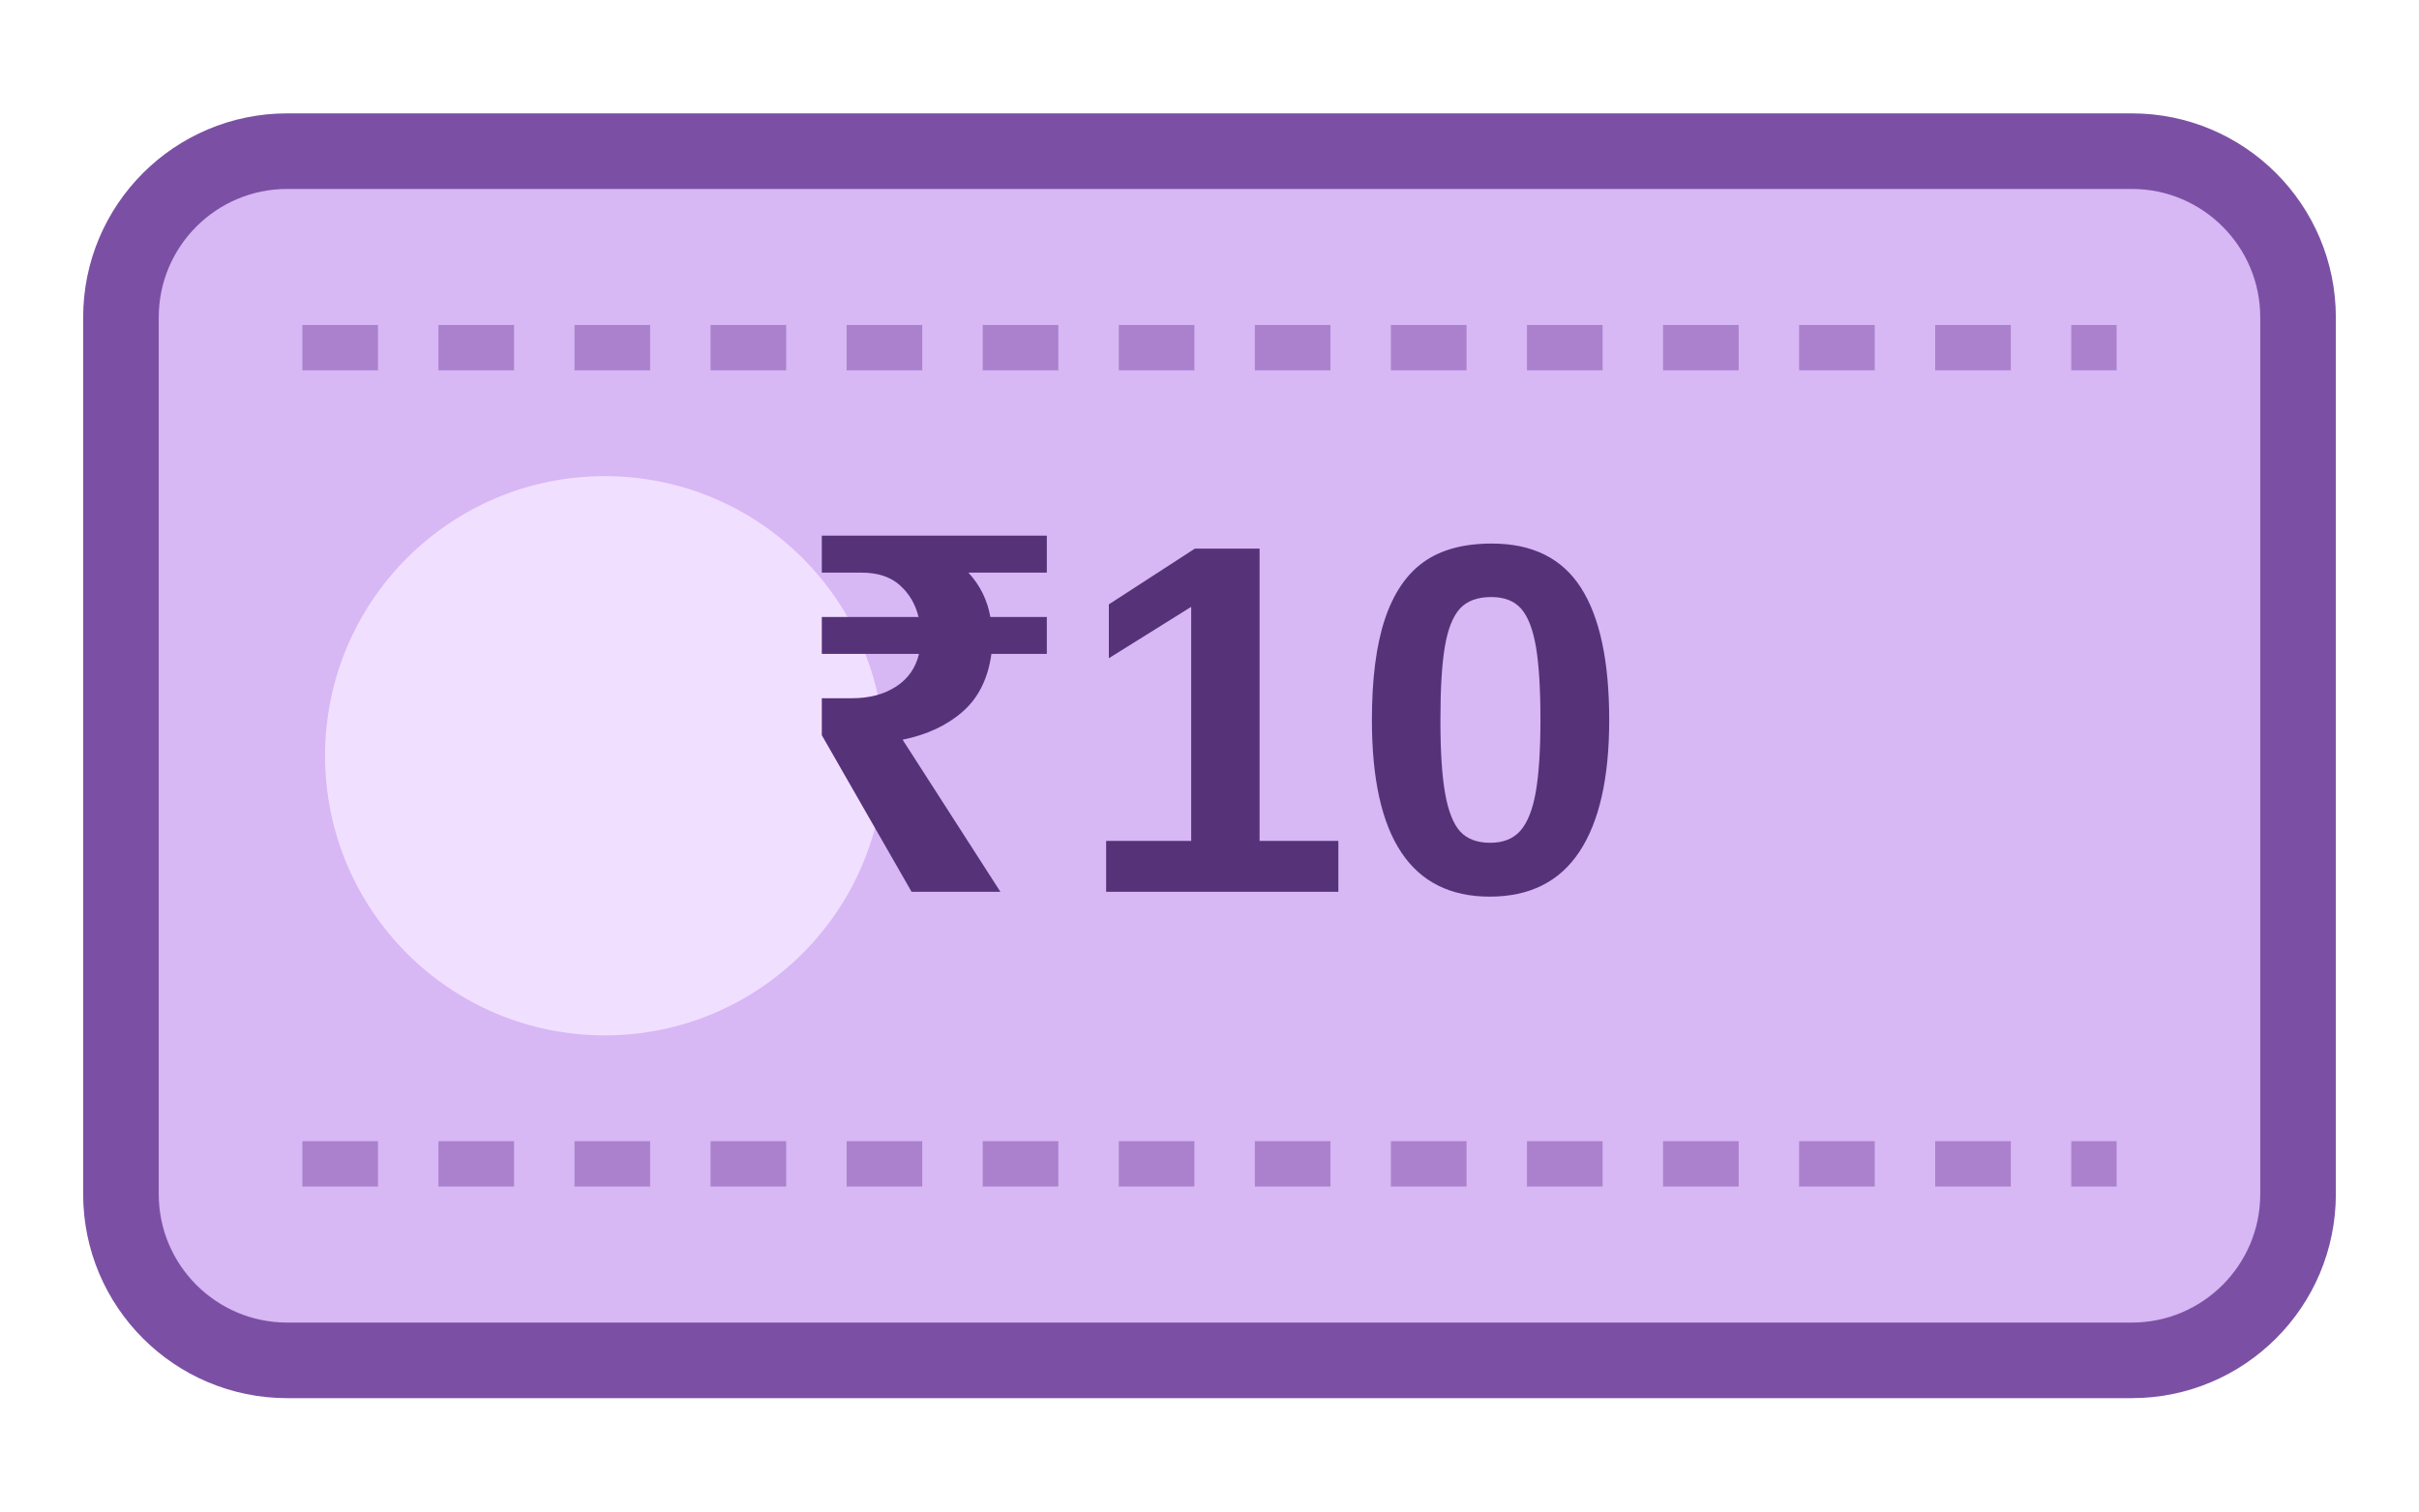
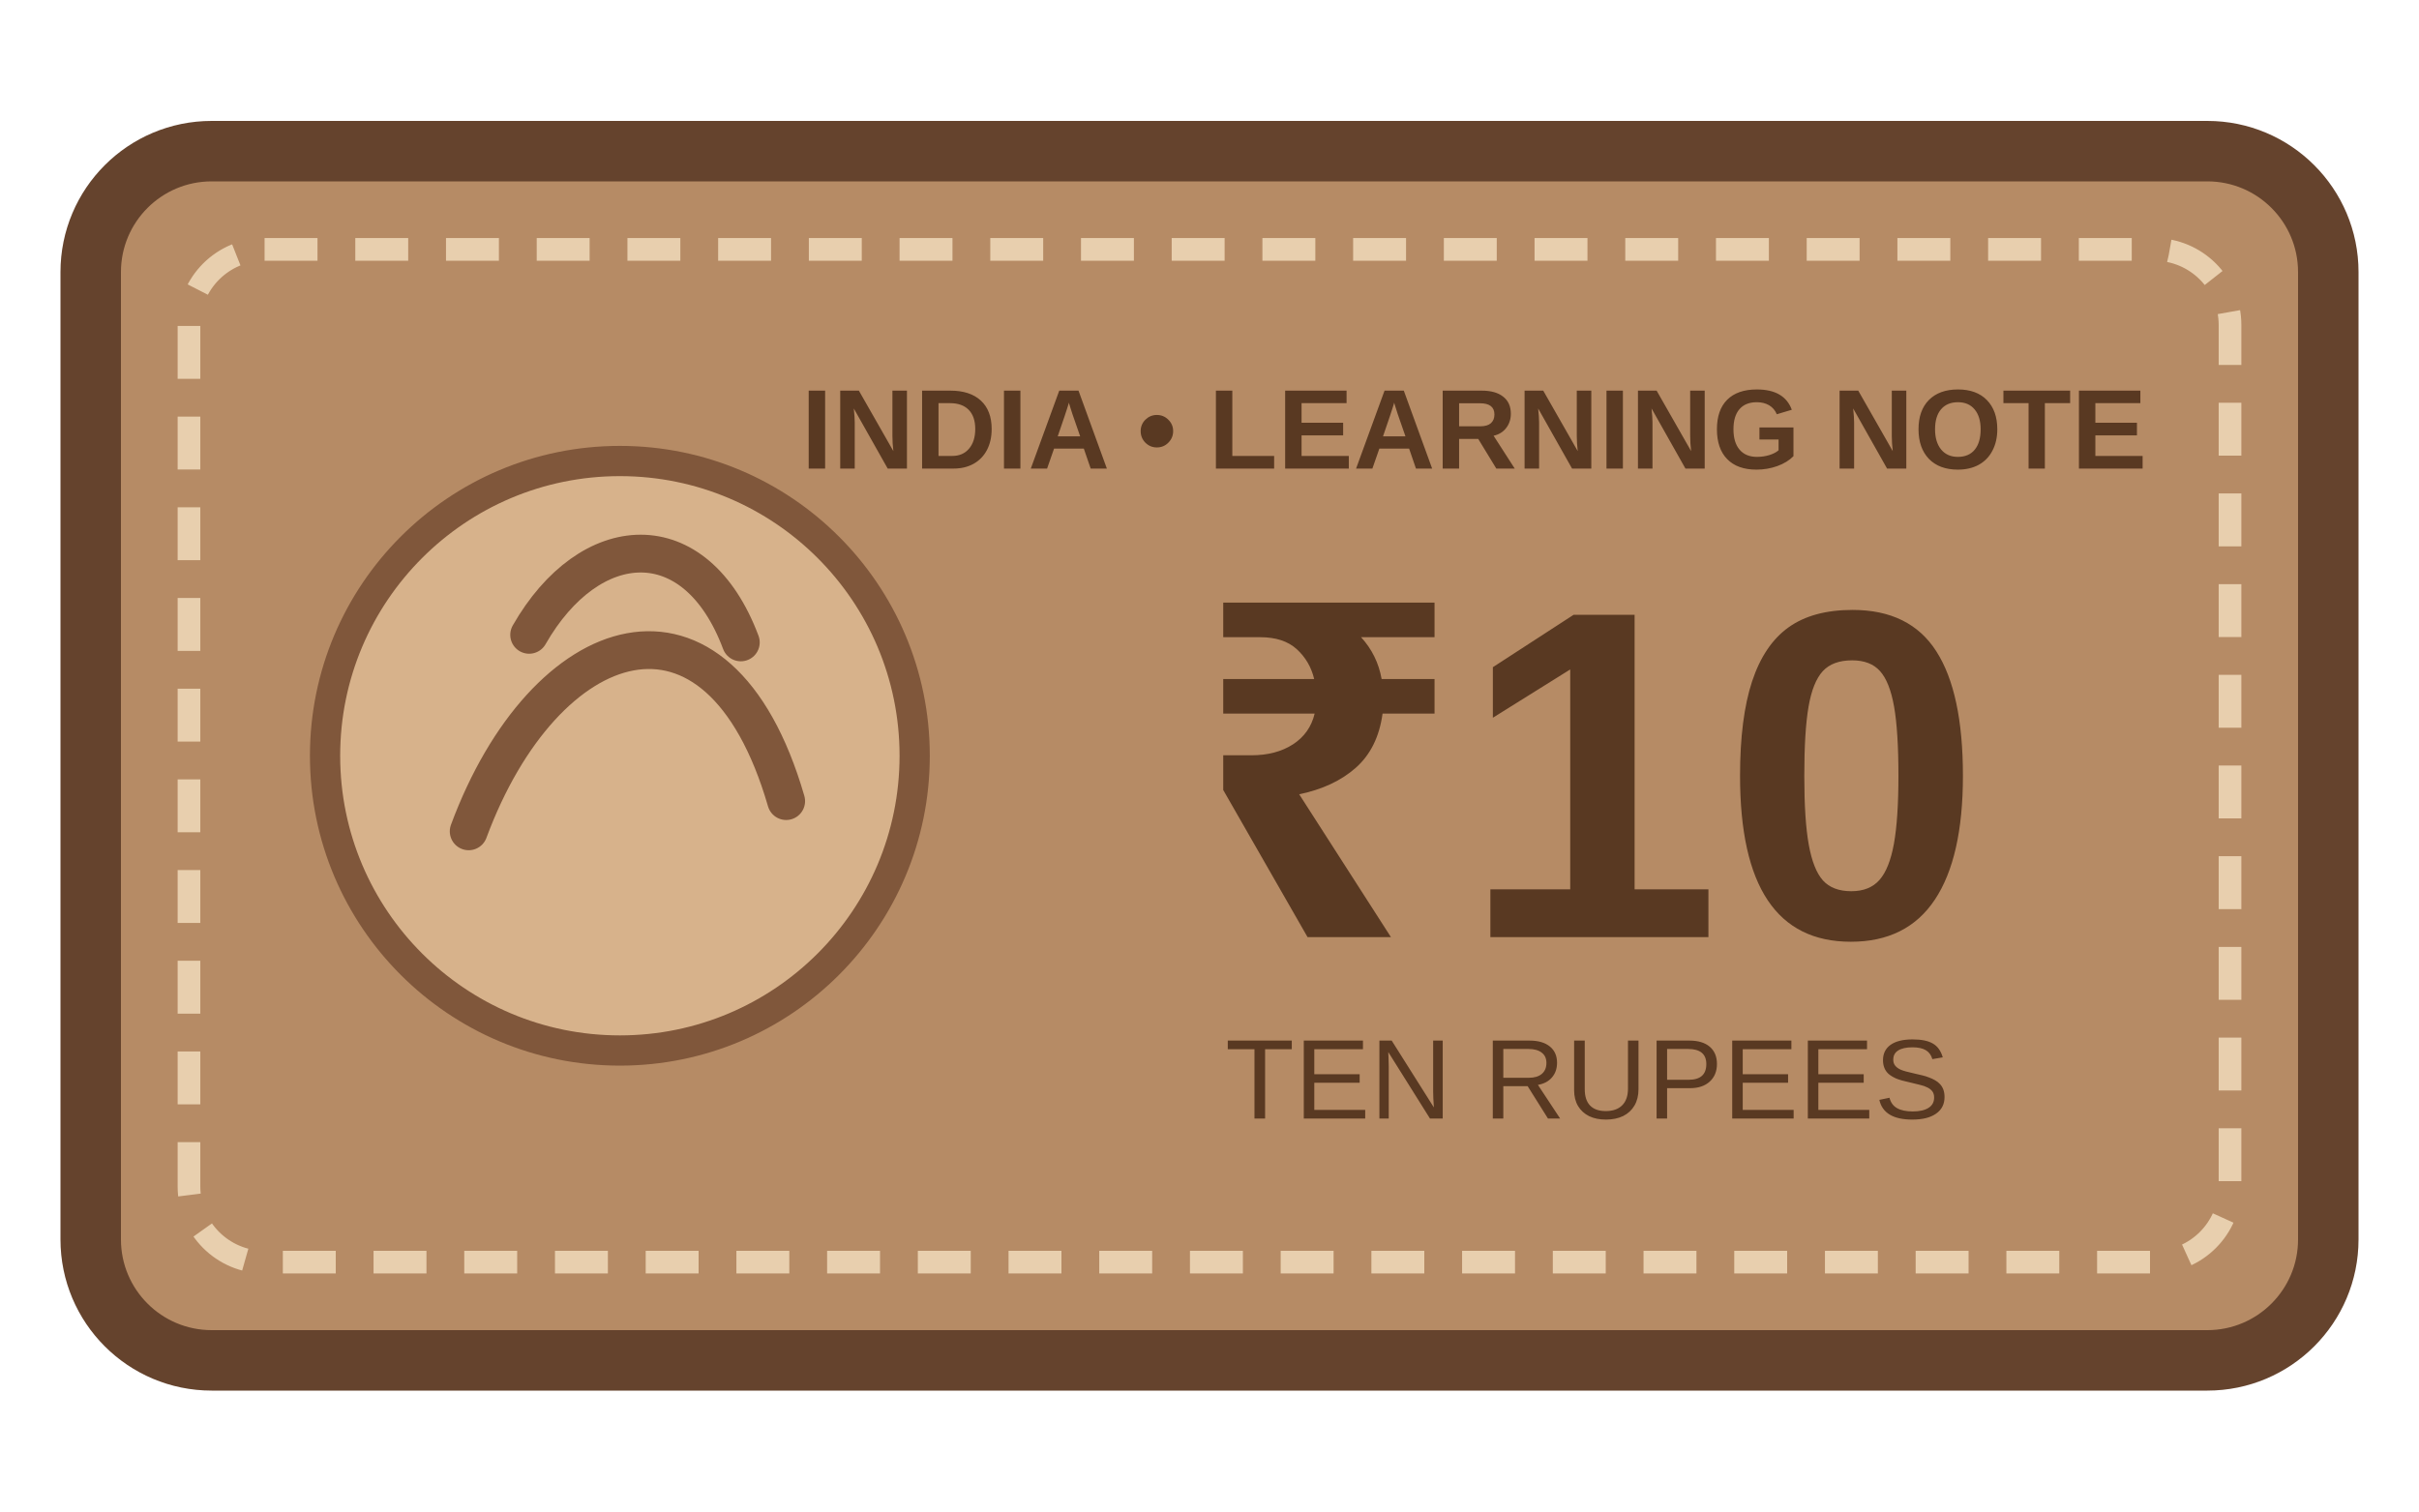
- <svg xmlns="http://www.w3.org/2000/svg" viewBox="0 0 320 200">
-   <rect x="16" y="20" width="288" height="160" rx="22" fill="#D7B7F4" stroke="#7B50A4" stroke-width="10" />
-   <circle cx="80" cy="100" r="37" fill="#F1DFFF" />
-   <text x="160" y="118" text-anchor="middle" font-family="Arial,sans-serif" font-size="66" font-weight="700" fill="#563279">₹10</text>
-   <path d="M40 46h240M40 154h240" stroke="#AB81CE" stroke-width="6" stroke-dasharray="10 8" />
+ <svg xmlns="http://www.w3.org/2000/svg" viewBox="0 0 320 200" aria-label="Ten rupee Indian learning note">
+   <rect x="12" y="20" width="296" height="160" rx="16" fill="#b68b65" stroke="#65432d" stroke-width="8" />
+   <rect x="25" y="33" width="270" height="134" rx="10" fill="none" stroke="#e8cfae" stroke-width="3" stroke-dasharray="7 5" />
+   <circle cx="82" cy="100" r="39" fill="#d7b28b" stroke="#80573b" stroke-width="4" />
+   <path d="M62 110c10-27 33-35 42-4M70 84c8-14 22-15 28 1" fill="none" stroke="#80573b" stroke-width="5" stroke-linecap="round" />
+   <text x="195" y="62" text-anchor="middle" font-family="Arial,sans-serif" font-size="15" font-weight="700" fill="#593922">INDIA • LEARNING NOTE</text>
+   <text x="210" y="124" text-anchor="middle" font-family="Arial,sans-serif" font-size="62" font-weight="700" fill="#593922">₹10</text>
+   <text x="210" y="148" text-anchor="middle" font-family="Arial,sans-serif" font-size="15" fill="#593922">TEN RUPEES</text>
</svg>
